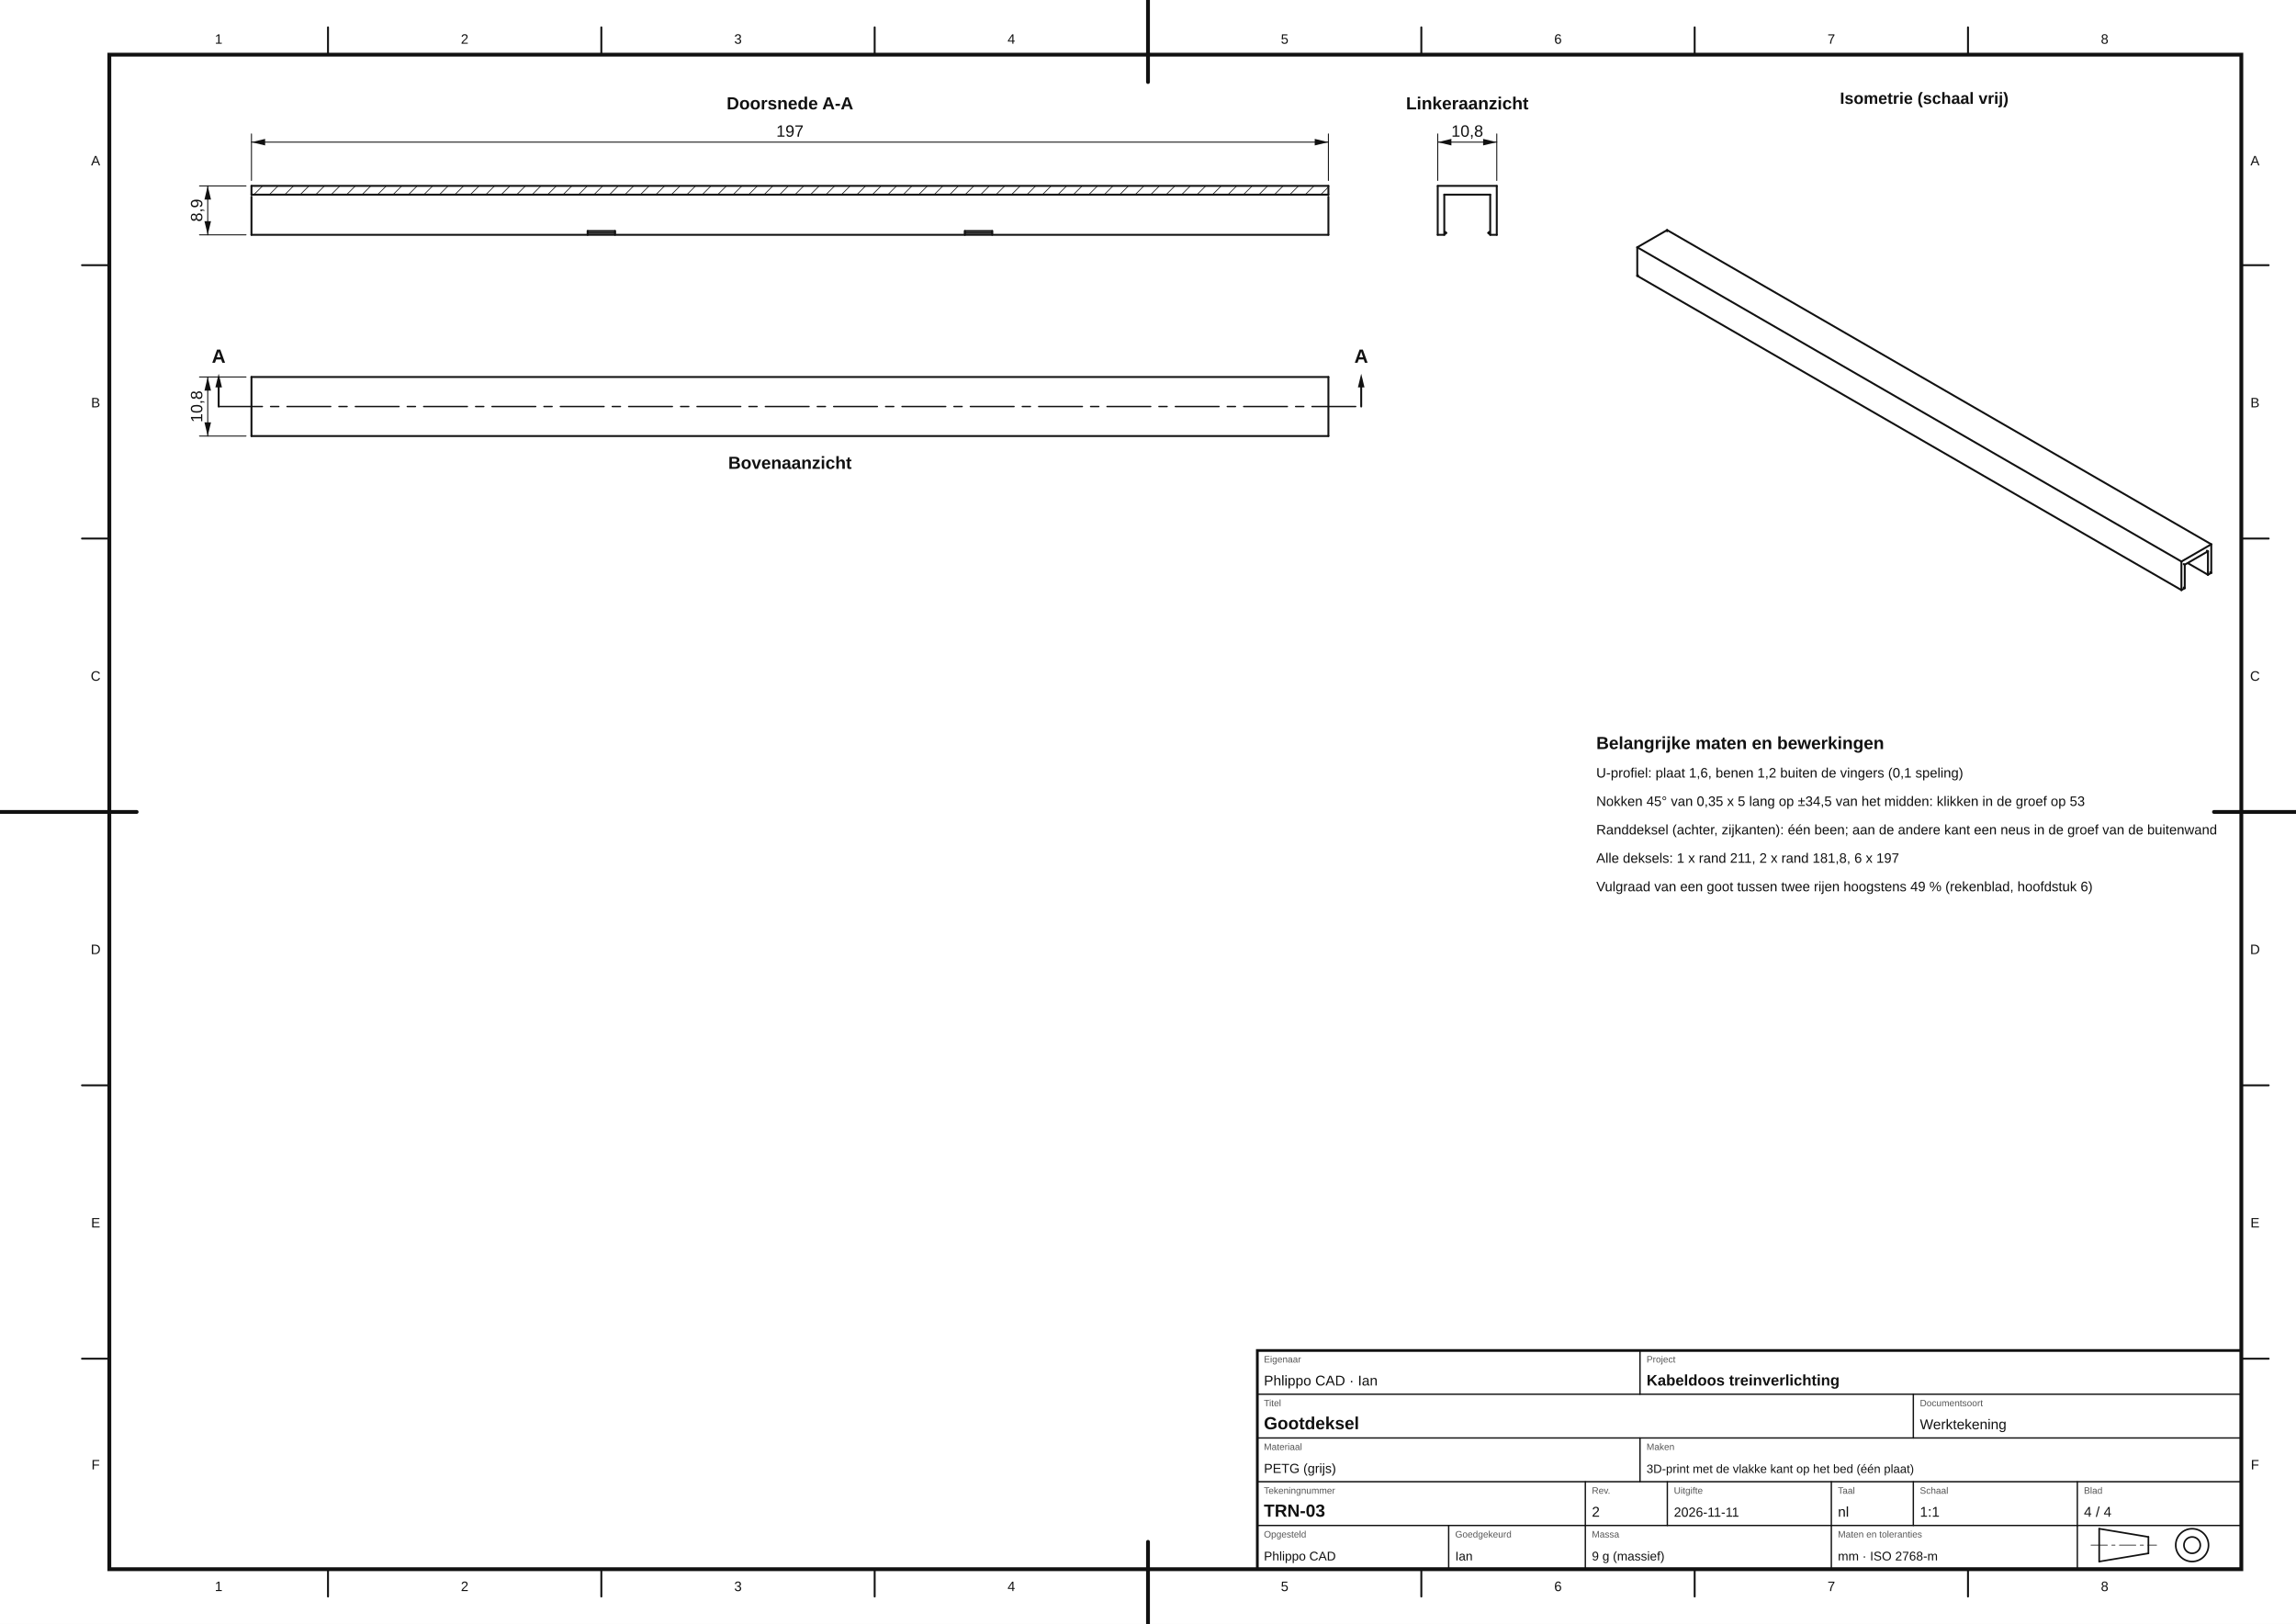
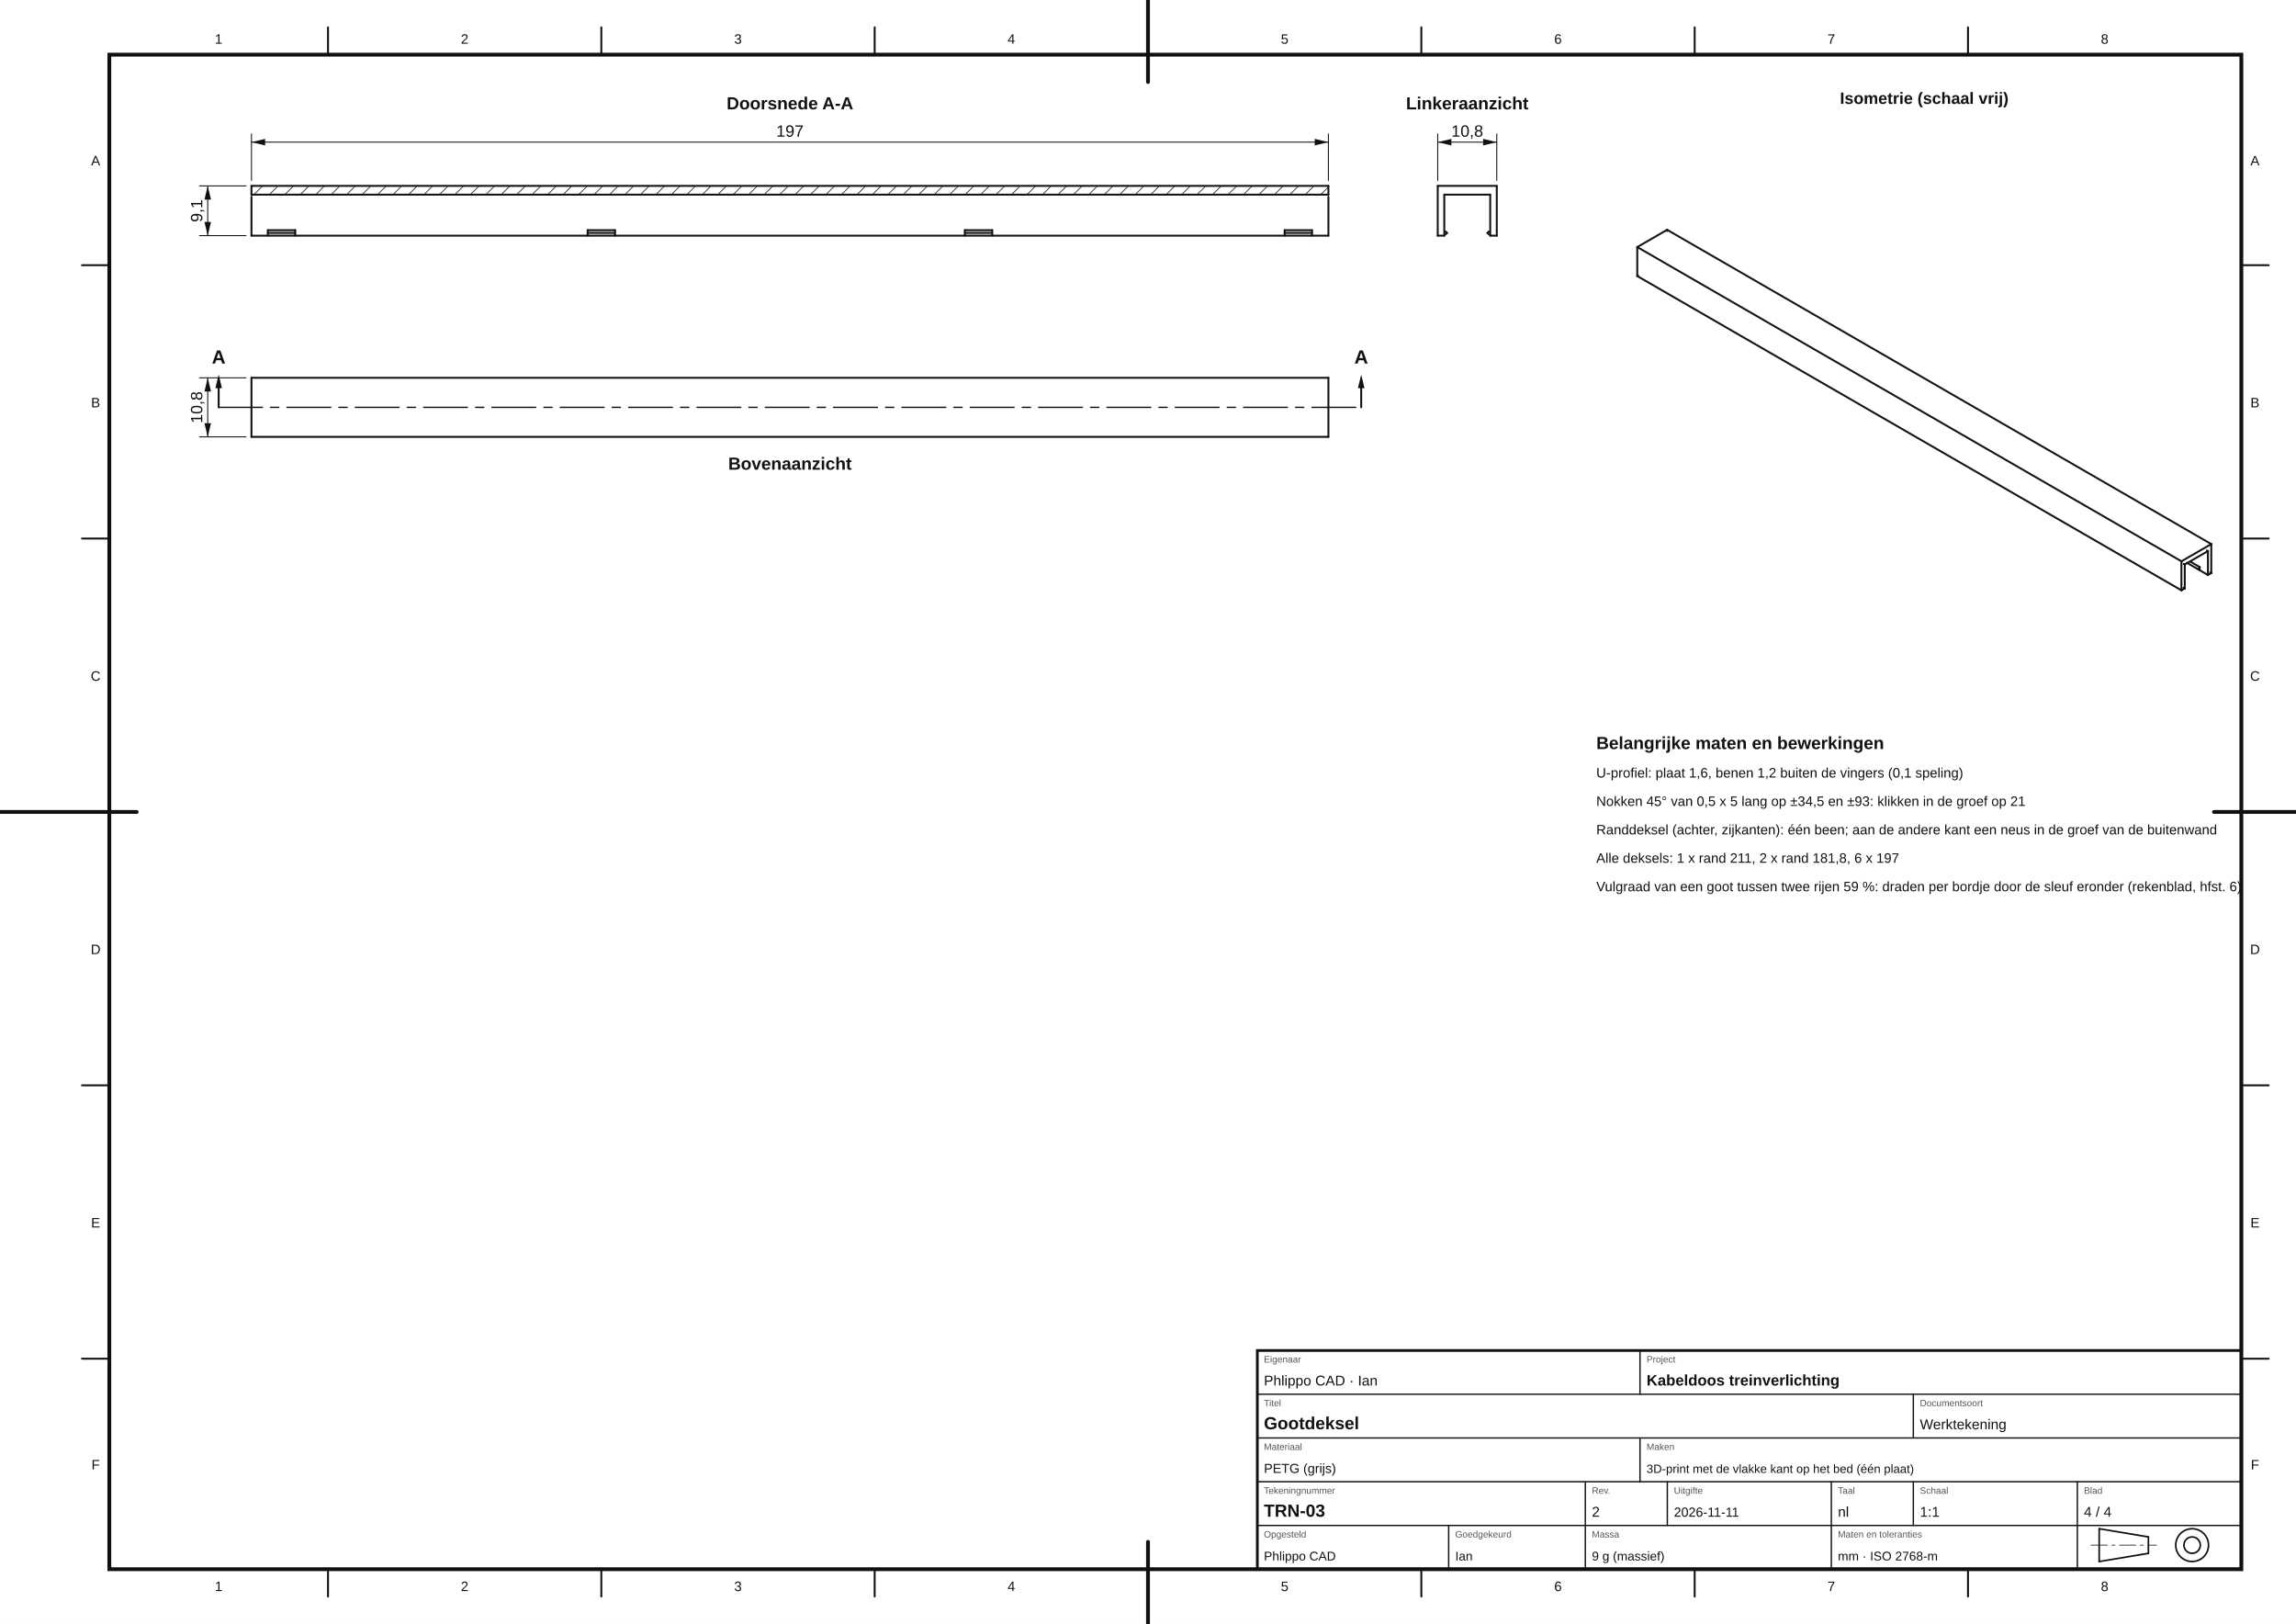
<svg xmlns="http://www.w3.org/2000/svg" width="420mm" height="297mm" viewBox="0 0 420 297">
  <rect x="0" y="0" width="420" height="297" fill="#fff" />
-   <line x1="46.00" y1="42.95" x2="46.00" y2="35.97" stroke="#111" stroke-width="0.35" stroke-linecap="round" />
-   <line x1="107.50" y1="42.95" x2="107.50" y2="42.25" stroke="#111" stroke-width="0.35" stroke-linecap="round" />
-   <line x1="176.50" y1="42.95" x2="176.50" y2="42.25" stroke="#111" stroke-width="0.35" stroke-linecap="round" />
+   <line x1="46.00" y1="43.10" x2="46.00" y2="35.98" stroke="#111" stroke-width="0.35" stroke-linecap="round" />
+   <line x1="49.00" y1="43.10" x2="49.00" y2="42.10" stroke="#111" stroke-width="0.35" stroke-linecap="round" />
+   <line x1="107.50" y1="43.10" x2="107.50" y2="42.10" stroke="#111" stroke-width="0.35" stroke-linecap="round" />
+   <line x1="235.00" y1="43.10" x2="235.00" y2="42.10" stroke="#111" stroke-width="0.35" stroke-linecap="round" />
+   <line x1="176.50" y1="43.10" x2="176.50" y2="42.10" stroke="#111" stroke-width="0.35" stroke-linecap="round" />
  <line x1="46.00" y1="35.60" x2="46.00" y2="34.00" stroke="#111" stroke-width="0.35" stroke-linecap="round" />
-   <line x1="46.00" y1="42.95" x2="243.00" y2="42.95" stroke="#111" stroke-width="0.35" stroke-linecap="round" />
+   <line x1="46.00" y1="43.10" x2="243.00" y2="43.10" stroke="#111" stroke-width="0.35" stroke-linecap="round" />
  <line x1="243.00" y1="35.60" x2="46.00" y2="35.60" stroke="#111" stroke-width="0.35" stroke-linecap="round" />
-   <line x1="243.00" y1="35.97" x2="243.00" y2="42.95" stroke="#111" stroke-width="0.35" stroke-linecap="round" />
-   <line x1="181.50" y1="42.25" x2="181.50" y2="42.95" stroke="#111" stroke-width="0.35" stroke-linecap="round" />
-   <line x1="112.50" y1="42.25" x2="112.50" y2="42.95" stroke="#111" stroke-width="0.35" stroke-linecap="round" />
-   <line x1="243.00" y1="34.00" x2="243.00" y2="35.60" stroke="#111" stroke-width="0.35" stroke-linecap="round" />
+   <line x1="54.00" y1="43.10" x2="54.00" y2="42.10" stroke="#111" stroke-width="0.35" stroke-linecap="round" />
+   <line x1="240.00" y1="43.10" x2="240.00" y2="42.10" stroke="#111" stroke-width="0.35" stroke-linecap="round" />
+   <line x1="181.50" y1="43.10" x2="181.50" y2="42.10" stroke="#111" stroke-width="0.35" stroke-linecap="round" />
+   <line x1="112.50" y1="43.10" x2="112.50" y2="42.10" stroke="#111" stroke-width="0.35" stroke-linecap="round" />
+   <line x1="240.00" y1="42.60" x2="235.00" y2="42.60" stroke="#111" stroke-width="0.35" stroke-linecap="round" />
  <line x1="181.50" y1="42.60" x2="176.50" y2="42.60" stroke="#111" stroke-width="0.35" stroke-linecap="round" />
  <line x1="112.50" y1="42.60" x2="107.50" y2="42.60" stroke="#111" stroke-width="0.35" stroke-linecap="round" />
-   <line x1="181.50" y1="42.25" x2="176.50" y2="42.25" stroke="#111" stroke-width="0.35" stroke-linecap="round" />
-   <line x1="112.50" y1="42.25" x2="107.50" y2="42.25" stroke="#111" stroke-width="0.35" stroke-linecap="round" />
+   <line x1="54.00" y1="42.60" x2="49.00" y2="42.60" stroke="#111" stroke-width="0.35" stroke-linecap="round" />
+   <line x1="240.00" y1="42.10" x2="235.00" y2="42.10" stroke="#111" stroke-width="0.35" stroke-linecap="round" />
+   <line x1="181.50" y1="42.10" x2="176.50" y2="42.10" stroke="#111" stroke-width="0.35" stroke-linecap="round" />
+   <line x1="112.50" y1="42.10" x2="107.50" y2="42.10" stroke="#111" stroke-width="0.35" stroke-linecap="round" />
+   <line x1="54.00" y1="42.10" x2="49.00" y2="42.10" stroke="#111" stroke-width="0.35" stroke-linecap="round" />
+   <line x1="243.00" y1="35.98" x2="243.00" y2="43.10" stroke="#111" stroke-width="0.35" stroke-linecap="round" />
+   <line x1="243.00" y1="34.00" x2="243.00" y2="35.60" stroke="#111" stroke-width="0.35" stroke-linecap="round" />
  <line x1="46.00" y1="34.00" x2="243.00" y2="34.00" stroke="#111" stroke-width="0.35" stroke-linecap="round" />
  <line x1="241.60" y1="35.60" x2="243.00" y2="34.20" stroke="#111" stroke-width="0.13" stroke-linecap="round" />
  <line x1="238.77" y1="35.60" x2="240.37" y2="34.00" stroke="#111" stroke-width="0.13" stroke-linecap="round" />
  <line x1="235.94" y1="35.60" x2="237.54" y2="34.00" stroke="#111" stroke-width="0.13" stroke-linecap="round" />
  <line x1="233.12" y1="35.60" x2="234.72" y2="34.00" stroke="#111" stroke-width="0.13" stroke-linecap="round" />
  <line x1="230.29" y1="35.60" x2="231.89" y2="34.00" stroke="#111" stroke-width="0.13" stroke-linecap="round" />
  <line x1="227.46" y1="35.60" x2="229.06" y2="34.00" stroke="#111" stroke-width="0.13" stroke-linecap="round" />
  <line x1="224.63" y1="35.60" x2="226.23" y2="34.00" stroke="#111" stroke-width="0.13" stroke-linecap="round" />
  <line x1="221.80" y1="35.60" x2="223.40" y2="34.00" stroke="#111" stroke-width="0.13" stroke-linecap="round" />
  <line x1="218.97" y1="35.60" x2="220.57" y2="34.00" stroke="#111" stroke-width="0.13" stroke-linecap="round" />
  <line x1="216.15" y1="35.60" x2="217.75" y2="34.00" stroke="#111" stroke-width="0.13" stroke-linecap="round" />
  <line x1="213.32" y1="35.60" x2="214.92" y2="34.00" stroke="#111" stroke-width="0.13" stroke-linecap="round" />
  <line x1="210.49" y1="35.60" x2="212.09" y2="34.00" stroke="#111" stroke-width="0.13" stroke-linecap="round" />
  <line x1="207.66" y1="35.60" x2="209.26" y2="34.00" stroke="#111" stroke-width="0.13" stroke-linecap="round" />
  <line x1="204.83" y1="35.60" x2="206.43" y2="34.00" stroke="#111" stroke-width="0.13" stroke-linecap="round" />
  <line x1="202.00" y1="35.60" x2="203.60" y2="34.00" stroke="#111" stroke-width="0.13" stroke-linecap="round" />
  <line x1="199.17" y1="35.60" x2="200.77" y2="34.00" stroke="#111" stroke-width="0.13" stroke-linecap="round" />
  <line x1="196.35" y1="35.60" x2="197.95" y2="34.00" stroke="#111" stroke-width="0.13" stroke-linecap="round" />
  <line x1="193.52" y1="35.60" x2="195.12" y2="34.00" stroke="#111" stroke-width="0.13" stroke-linecap="round" />
  <line x1="190.69" y1="35.60" x2="192.29" y2="34.00" stroke="#111" stroke-width="0.13" stroke-linecap="round" />
  <line x1="187.86" y1="35.60" x2="189.46" y2="34.00" stroke="#111" stroke-width="0.13" stroke-linecap="round" />
  <line x1="185.03" y1="35.60" x2="186.63" y2="34.00" stroke="#111" stroke-width="0.13" stroke-linecap="round" />
  <line x1="182.20" y1="35.60" x2="183.80" y2="34.00" stroke="#111" stroke-width="0.13" stroke-linecap="round" />
  <line x1="179.38" y1="35.60" x2="180.98" y2="34.00" stroke="#111" stroke-width="0.13" stroke-linecap="round" />
  <line x1="176.55" y1="35.60" x2="178.15" y2="34.00" stroke="#111" stroke-width="0.13" stroke-linecap="round" />
  <line x1="173.72" y1="35.60" x2="175.32" y2="34.00" stroke="#111" stroke-width="0.13" stroke-linecap="round" />
  <line x1="170.89" y1="35.60" x2="172.49" y2="34.00" stroke="#111" stroke-width="0.13" stroke-linecap="round" />
  <line x1="168.06" y1="35.60" x2="169.66" y2="34.00" stroke="#111" stroke-width="0.13" stroke-linecap="round" />
  <line x1="165.23" y1="35.60" x2="166.83" y2="34.00" stroke="#111" stroke-width="0.13" stroke-linecap="round" />
  <line x1="162.41" y1="35.60" x2="164.01" y2="34.00" stroke="#111" stroke-width="0.13" stroke-linecap="round" />
  <line x1="159.58" y1="35.60" x2="161.18" y2="34.00" stroke="#111" stroke-width="0.13" stroke-linecap="round" />
  <line x1="156.75" y1="35.60" x2="158.35" y2="34.00" stroke="#111" stroke-width="0.13" stroke-linecap="round" />
  <line x1="153.92" y1="35.60" x2="155.52" y2="34.00" stroke="#111" stroke-width="0.13" stroke-linecap="round" />
  <line x1="151.09" y1="35.60" x2="152.69" y2="34.00" stroke="#111" stroke-width="0.13" stroke-linecap="round" />
  <line x1="148.26" y1="35.60" x2="149.86" y2="34.00" stroke="#111" stroke-width="0.13" stroke-linecap="round" />
  <line x1="145.43" y1="35.60" x2="147.03" y2="34.00" stroke="#111" stroke-width="0.13" stroke-linecap="round" />
  <line x1="142.61" y1="35.60" x2="144.21" y2="34.00" stroke="#111" stroke-width="0.13" stroke-linecap="round" />
  <line x1="139.78" y1="35.60" x2="141.38" y2="34.00" stroke="#111" stroke-width="0.13" stroke-linecap="round" />
  <line x1="136.95" y1="35.60" x2="138.55" y2="34.00" stroke="#111" stroke-width="0.13" stroke-linecap="round" />
  <line x1="134.12" y1="35.60" x2="135.72" y2="34.00" stroke="#111" stroke-width="0.13" stroke-linecap="round" />
  <line x1="131.29" y1="35.60" x2="132.89" y2="34.00" stroke="#111" stroke-width="0.13" stroke-linecap="round" />
  <line x1="128.46" y1="35.60" x2="130.06" y2="34.00" stroke="#111" stroke-width="0.13" stroke-linecap="round" />
  <line x1="125.64" y1="35.60" x2="127.24" y2="34.00" stroke="#111" stroke-width="0.13" stroke-linecap="round" />
  <line x1="122.81" y1="35.60" x2="124.41" y2="34.00" stroke="#111" stroke-width="0.13" stroke-linecap="round" />
  <line x1="119.98" y1="35.60" x2="121.58" y2="34.00" stroke="#111" stroke-width="0.13" stroke-linecap="round" />
  <line x1="117.15" y1="35.60" x2="118.75" y2="34.00" stroke="#111" stroke-width="0.13" stroke-linecap="round" />
  <line x1="114.32" y1="35.60" x2="115.92" y2="34.00" stroke="#111" stroke-width="0.13" stroke-linecap="round" />
  <line x1="111.49" y1="35.60" x2="113.09" y2="34.00" stroke="#111" stroke-width="0.13" stroke-linecap="round" />
  <line x1="108.66" y1="35.60" x2="110.26" y2="34.00" stroke="#111" stroke-width="0.13" stroke-linecap="round" />
  <line x1="105.84" y1="35.60" x2="107.44" y2="34.00" stroke="#111" stroke-width="0.13" stroke-linecap="round" />
  <line x1="103.01" y1="35.60" x2="104.61" y2="34.00" stroke="#111" stroke-width="0.13" stroke-linecap="round" />
  <line x1="100.18" y1="35.60" x2="101.78" y2="34.00" stroke="#111" stroke-width="0.13" stroke-linecap="round" />
  <line x1="97.35" y1="35.60" x2="98.95" y2="34.00" stroke="#111" stroke-width="0.13" stroke-linecap="round" />
  <line x1="94.52" y1="35.60" x2="96.12" y2="34.00" stroke="#111" stroke-width="0.13" stroke-linecap="round" />
  <line x1="91.69" y1="35.60" x2="93.29" y2="34.00" stroke="#111" stroke-width="0.13" stroke-linecap="round" />
  <line x1="88.87" y1="35.60" x2="90.47" y2="34.00" stroke="#111" stroke-width="0.13" stroke-linecap="round" />
  <line x1="86.04" y1="35.60" x2="87.64" y2="34.00" stroke="#111" stroke-width="0.13" stroke-linecap="round" />
  <line x1="83.21" y1="35.60" x2="84.81" y2="34.00" stroke="#111" stroke-width="0.13" stroke-linecap="round" />
  <line x1="80.38" y1="35.60" x2="81.98" y2="34.00" stroke="#111" stroke-width="0.13" stroke-linecap="round" />
  <line x1="77.55" y1="35.60" x2="79.15" y2="34.00" stroke="#111" stroke-width="0.13" stroke-linecap="round" />
  <line x1="74.72" y1="35.60" x2="76.32" y2="34.00" stroke="#111" stroke-width="0.13" stroke-linecap="round" />
  <line x1="71.90" y1="35.60" x2="73.50" y2="34.00" stroke="#111" stroke-width="0.13" stroke-linecap="round" />
  <line x1="69.07" y1="35.60" x2="70.67" y2="34.00" stroke="#111" stroke-width="0.13" stroke-linecap="round" />
  <line x1="66.24" y1="35.60" x2="67.84" y2="34.00" stroke="#111" stroke-width="0.13" stroke-linecap="round" />
  <line x1="63.41" y1="35.60" x2="65.01" y2="34.00" stroke="#111" stroke-width="0.13" stroke-linecap="round" />
  <line x1="60.58" y1="35.60" x2="62.18" y2="34.00" stroke="#111" stroke-width="0.13" stroke-linecap="round" />
  <line x1="57.75" y1="35.60" x2="59.35" y2="34.00" stroke="#111" stroke-width="0.13" stroke-linecap="round" />
  <line x1="54.92" y1="35.60" x2="56.52" y2="34.00" stroke="#111" stroke-width="0.13" stroke-linecap="round" />
  <line x1="52.10" y1="35.60" x2="53.70" y2="34.00" stroke="#111" stroke-width="0.13" stroke-linecap="round" />
  <line x1="49.27" y1="35.60" x2="50.87" y2="34.00" stroke="#111" stroke-width="0.13" stroke-linecap="round" />
  <line x1="46.44" y1="35.60" x2="48.04" y2="34.00" stroke="#111" stroke-width="0.13" stroke-linecap="round" />
-   <line x1="46.00" y1="79.75" x2="46.00" y2="68.95" stroke="#111" stroke-width="0.35" stroke-linecap="round" />
-   <line x1="243.00" y1="68.95" x2="243.00" y2="79.75" stroke="#111" stroke-width="0.35" stroke-linecap="round" />
-   <line x1="46.00" y1="68.95" x2="243.00" y2="68.95" stroke="#111" stroke-width="0.35" stroke-linecap="round" />
-   <line x1="46.00" y1="79.75" x2="243.00" y2="79.75" stroke="#111" stroke-width="0.35" stroke-linecap="round" />
-   <line x1="263.00" y1="42.95" x2="264.20" y2="42.95" stroke="#111" stroke-width="0.35" stroke-linecap="round" />
-   <line x1="272.60" y1="42.95" x2="273.80" y2="42.95" stroke="#111" stroke-width="0.35" stroke-linecap="round" />
+   <line x1="46.00" y1="79.90" x2="46.00" y2="69.10" stroke="#111" stroke-width="0.35" stroke-linecap="round" />
+   <line x1="243.00" y1="69.10" x2="243.00" y2="79.90" stroke="#111" stroke-width="0.35" stroke-linecap="round" />
+   <line x1="46.00" y1="79.90" x2="243.00" y2="79.90" stroke="#111" stroke-width="0.35" stroke-linecap="round" />
+   <line x1="46.00" y1="69.10" x2="243.00" y2="69.10" stroke="#111" stroke-width="0.35" stroke-linecap="round" />
+   <line x1="263.00" y1="43.10" x2="264.20" y2="43.10" stroke="#111" stroke-width="0.35" stroke-linecap="round" />
+   <line x1="272.60" y1="43.10" x2="273.80" y2="43.10" stroke="#111" stroke-width="0.35" stroke-linecap="round" />
  <line x1="264.20" y1="35.60" x2="272.60" y2="35.60" stroke="#111" stroke-width="0.35" stroke-linecap="round" />
-   <line x1="273.80" y1="42.95" x2="273.80" y2="34.00" stroke="#111" stroke-width="0.35" stroke-linecap="round" />
-   <line x1="264.20" y1="35.60" x2="264.20" y2="42.95" stroke="#111" stroke-width="0.35" stroke-linecap="round" />
-   <line x1="272.60" y1="35.60" x2="272.60" y2="42.95" stroke="#111" stroke-width="0.35" stroke-linecap="round" />
-   <line x1="263.00" y1="42.95" x2="263.00" y2="34.00" stroke="#111" stroke-width="0.35" stroke-linecap="round" />
+   <line x1="273.80" y1="43.10" x2="273.80" y2="34.00" stroke="#111" stroke-width="0.35" stroke-linecap="round" />
+   <line x1="264.20" y1="43.10" x2="264.20" y2="35.60" stroke="#111" stroke-width="0.35" stroke-linecap="round" />
+   <line x1="272.60" y1="35.60" x2="272.60" y2="43.10" stroke="#111" stroke-width="0.35" stroke-linecap="round" />
+   <line x1="263.00" y1="43.10" x2="263.00" y2="34.00" stroke="#111" stroke-width="0.35" stroke-linecap="round" />
  <line x1="273.80" y1="34.00" x2="263.00" y2="34.00" stroke="#111" stroke-width="0.35" stroke-linecap="round" />
-   <line x1="264.55" y1="42.60" x2="264.38" y2="42.77" stroke="#111" stroke-width="0.35" stroke-linecap="round" />
-   <line x1="264.38" y1="42.42" x2="264.55" y2="42.60" stroke="#111" stroke-width="0.35" stroke-linecap="round" />
-   <line x1="272.42" y1="42.77" x2="272.25" y2="42.60" stroke="#111" stroke-width="0.35" stroke-linecap="round" />
-   <line x1="272.25" y1="42.60" x2="272.42" y2="42.42" stroke="#111" stroke-width="0.35" stroke-linecap="round" />
+   <line x1="264.70" y1="42.60" x2="264.45" y2="42.85" stroke="#111" stroke-width="0.35" stroke-linecap="round" />
+   <line x1="264.45" y1="42.35" x2="264.70" y2="42.60" stroke="#111" stroke-width="0.35" stroke-linecap="round" />
+   <line x1="272.10" y1="42.60" x2="272.35" y2="42.85" stroke="#111" stroke-width="0.35" stroke-linecap="round" />
+   <line x1="272.10" y1="42.60" x2="272.35" y2="42.35" stroke="#111" stroke-width="0.35" stroke-linecap="round" />
  <line x1="46.00" y1="33.00" x2="46.00" y2="24.50" stroke="#111" stroke-width="0.18" stroke-linecap="round" />
  <line x1="243.00" y1="33.00" x2="243.00" y2="24.50" stroke="#111" stroke-width="0.18" stroke-linecap="round" />
  <line x1="46.00" y1="26.00" x2="243.00" y2="26.00" stroke="#111" stroke-width="0.18" stroke-linecap="round" />
  <polygon points="46.00,26.00 48.50,26.60 48.50,25.40" fill="#111" />
  <polygon points="243.00,26.00 240.50,25.40 240.50,26.60" fill="#111" />
  <text x="144.50" y="25.00" font-size="3" text-anchor="middle" font-family="Arial, Helvetica, sans-serif" fill="#111">197</text>
-   <line x1="45.00" y1="42.95" x2="36.50" y2="42.95" stroke="#111" stroke-width="0.18" stroke-linecap="round" />
+   <line x1="45.00" y1="43.10" x2="36.50" y2="43.10" stroke="#111" stroke-width="0.18" stroke-linecap="round" />
  <line x1="45.00" y1="34.00" x2="36.50" y2="34.00" stroke="#111" stroke-width="0.18" stroke-linecap="round" />
-   <line x1="38.00" y1="42.95" x2="38.00" y2="34.00" stroke="#111" stroke-width="0.18" stroke-linecap="round" />
-   <polygon points="38.00,42.95 38.60,40.45 37.40,40.45" fill="#111" />
+   <line x1="38.00" y1="43.10" x2="38.00" y2="34.00" stroke="#111" stroke-width="0.18" stroke-linecap="round" />
+   <polygon points="38.00,43.10 38.60,40.60 37.40,40.60" fill="#111" />
  <polygon points="38.00,34.00 37.40,36.50 38.60,36.50" fill="#111" />
-   <text x="37.00" y="38.47" font-size="3" text-anchor="middle" font-family="Arial, Helvetica, sans-serif" fill="#111" transform="rotate(-90 37.00 38.47)">8,9</text>
-   <line x1="45.00" y1="79.75" x2="36.50" y2="79.75" stroke="#111" stroke-width="0.18" stroke-linecap="round" />
-   <line x1="45.00" y1="68.95" x2="36.50" y2="68.95" stroke="#111" stroke-width="0.18" stroke-linecap="round" />
-   <line x1="38.00" y1="79.75" x2="38.00" y2="68.95" stroke="#111" stroke-width="0.18" stroke-linecap="round" />
-   <polygon points="38.00,79.75 38.60,77.25 37.40,77.25" fill="#111" />
-   <polygon points="38.00,68.95 37.40,71.45 38.60,71.45" fill="#111" />
-   <text x="37.00" y="74.35" font-size="3" text-anchor="middle" font-family="Arial, Helvetica, sans-serif" fill="#111" transform="rotate(-90 37.00 74.35)">10,8</text>
+   <text x="37.00" y="38.55" font-size="3" text-anchor="middle" font-family="Arial, Helvetica, sans-serif" fill="#111" transform="rotate(-90 37.00 38.55)">9,1</text>
+   <line x1="45.00" y1="79.90" x2="36.50" y2="79.90" stroke="#111" stroke-width="0.18" stroke-linecap="round" />
+   <line x1="45.00" y1="69.10" x2="36.50" y2="69.10" stroke="#111" stroke-width="0.18" stroke-linecap="round" />
+   <line x1="38.00" y1="79.90" x2="38.00" y2="69.10" stroke="#111" stroke-width="0.18" stroke-linecap="round" />
+   <polygon points="38.00,79.90 38.60,77.40 37.40,77.40" fill="#111" />
+   <polygon points="38.00,69.10 37.40,71.60 38.60,71.60" fill="#111" />
+   <text x="37.00" y="74.50" font-size="3" text-anchor="middle" font-family="Arial, Helvetica, sans-serif" fill="#111" transform="rotate(-90 37.00 74.50)">10,8</text>
  <line x1="263.00" y1="33.00" x2="263.00" y2="24.50" stroke="#111" stroke-width="0.18" stroke-linecap="round" />
  <line x1="273.80" y1="33.00" x2="273.80" y2="24.50" stroke="#111" stroke-width="0.18" stroke-linecap="round" />
  <line x1="263.00" y1="26.00" x2="273.80" y2="26.00" stroke="#111" stroke-width="0.18" stroke-linecap="round" />
  <polygon points="263.00,26.00 265.50,26.60 265.50,25.40" fill="#111" />
  <polygon points="273.80,26.00 271.30,25.40 271.30,26.60" fill="#111" />
  <text x="268.40" y="25.00" font-size="3" text-anchor="middle" font-family="Arial, Helvetica, sans-serif" fill="#111">10,8</text>
  <text x="144.50" y="20.00" font-size="3.2" text-anchor="middle" font-family="Arial, Helvetica, sans-serif" font-weight="bold" fill="#111">Doorsnede A-A</text>
-   <text x="144.50" y="85.75" font-size="3.2" text-anchor="middle" font-family="Arial, Helvetica, sans-serif" font-weight="bold" fill="#111">Bovenaanzicht</text>
+   <text x="144.50" y="85.90" font-size="3.2" text-anchor="middle" font-family="Arial, Helvetica, sans-serif" font-weight="bold" fill="#111">Bovenaanzicht</text>
  <text x="268.40" y="20.00" font-size="3.2" text-anchor="middle" font-family="Arial, Helvetica, sans-serif" font-weight="bold" fill="#111">Linkeraanzicht</text>
-   <line x1="40.00" y1="74.35" x2="249.00" y2="74.35" stroke="#111" stroke-width="0.25" stroke-linecap="round" stroke-dasharray="8 1.5 1.5 1.5" />
-   <line x1="40.00" y1="74.35" x2="40.00" y2="69.35" stroke="#111" stroke-width="0.35" stroke-linecap="round" />
-   <polygon points="40.00,68.35 39.40,70.85 40.60,70.85" fill="#111" />
-   <text x="40.00" y="66.35" font-size="3.5" text-anchor="middle" font-family="Arial, Helvetica, sans-serif" font-weight="bold" fill="#111">A</text>
-   <line x1="249.00" y1="74.35" x2="249.00" y2="69.35" stroke="#111" stroke-width="0.35" stroke-linecap="round" />
-   <polygon points="249.00,68.35 248.40,70.85 249.60,70.85" fill="#111" />
-   <text x="249.00" y="66.35" font-size="3.5" text-anchor="middle" font-family="Arial, Helvetica, sans-serif" font-weight="bold" fill="#111">A</text>
-   <line x1="299.65" y1="50.36" x2="299.50" y2="50.45" stroke="#111" stroke-width="0.35" stroke-linecap="round" />
-   <line x1="299.50" y1="50.45" x2="299.50" y2="45.23" stroke="#111" stroke-width="0.35" stroke-linecap="round" />
-   <line x1="304.96" y1="42.30" x2="304.96" y2="42.08" stroke="#111" stroke-width="0.35" stroke-linecap="round" />
-   <line x1="299.50" y1="45.23" x2="304.96" y2="42.08" stroke="#111" stroke-width="0.35" stroke-linecap="round" />
-   <line x1="399.65" y1="103.28" x2="399.46" y2="103.17" stroke="#111" stroke-width="0.35" stroke-linecap="round" />
-   <line x1="404.50" y1="104.77" x2="404.31" y2="104.66" stroke="#111" stroke-width="0.35" stroke-linecap="round" />
-   <line x1="399.65" y1="107.57" x2="399.46" y2="107.46" stroke="#111" stroke-width="0.35" stroke-linecap="round" />
-   <line x1="399.65" y1="103.28" x2="399.65" y2="107.57" stroke="#111" stroke-width="0.35" stroke-linecap="round" />
-   <line x1="404.50" y1="104.77" x2="404.50" y2="99.55" stroke="#111" stroke-width="0.35" stroke-linecap="round" />
-   <line x1="404.50" y1="99.55" x2="399.04" y2="102.70" stroke="#111" stroke-width="0.35" stroke-linecap="round" />
-   <line x1="399.65" y1="103.28" x2="403.89" y2="100.83" stroke="#111" stroke-width="0.35" stroke-linecap="round" />
-   <line x1="404.50" y1="104.77" x2="403.89" y2="105.12" stroke="#111" stroke-width="0.35" stroke-linecap="round" />
-   <line x1="399.65" y1="107.57" x2="399.04" y2="107.92" stroke="#111" stroke-width="0.35" stroke-linecap="round" />
-   <line x1="304.96" y1="42.08" x2="404.50" y2="99.55" stroke="#111" stroke-width="0.35" stroke-linecap="round" />
-   <line x1="403.89" y1="100.83" x2="403.89" y2="105.12" stroke="#111" stroke-width="0.35" stroke-linecap="round" />
-   <line x1="399.04" y1="102.70" x2="399.04" y2="107.92" stroke="#111" stroke-width="0.35" stroke-linecap="round" />
-   <line x1="299.50" y1="45.23" x2="399.04" y2="102.70" stroke="#111" stroke-width="0.35" stroke-linecap="round" />
-   <line x1="299.50" y1="50.45" x2="399.04" y2="107.92" stroke="#111" stroke-width="0.35" stroke-linecap="round" />
-   <line x1="403.70" y1="100.72" x2="403.89" y2="100.83" stroke="#111" stroke-width="0.35" stroke-linecap="round" />
-   <line x1="400.29" y1="103.04" x2="403.89" y2="105.12" stroke="#111" stroke-width="0.35" stroke-linecap="round" />
+   <line x1="40.00" y1="74.50" x2="249.00" y2="74.50" stroke="#111" stroke-width="0.25" stroke-linecap="round" stroke-dasharray="8 1.5 1.5 1.5" />
+   <line x1="40.00" y1="74.50" x2="40.00" y2="69.50" stroke="#111" stroke-width="0.35" stroke-linecap="round" />
+   <polygon points="40.00,68.50 39.40,71.00 40.60,71.00" fill="#111" />
+   <text x="40.00" y="66.50" font-size="3.5" text-anchor="middle" font-family="Arial, Helvetica, sans-serif" font-weight="bold" fill="#111">A</text>
+   <line x1="249.00" y1="74.50" x2="249.00" y2="69.50" stroke="#111" stroke-width="0.35" stroke-linecap="round" />
+   <polygon points="249.00,68.50 248.40,71.00 249.60,71.00" fill="#111" />
+   <text x="249.00" y="66.50" font-size="3.5" text-anchor="middle" font-family="Arial, Helvetica, sans-serif" font-weight="bold" fill="#111">A</text>
+   <line x1="299.65" y1="50.41" x2="299.50" y2="50.49" stroke="#111" stroke-width="0.35" stroke-linecap="round" />
+   <line x1="299.50" y1="50.49" x2="299.50" y2="45.19" stroke="#111" stroke-width="0.35" stroke-linecap="round" />
+   <line x1="304.96" y1="42.24" x2="304.96" y2="42.03" stroke="#111" stroke-width="0.35" stroke-linecap="round" />
+   <line x1="299.50" y1="45.19" x2="304.96" y2="42.03" stroke="#111" stroke-width="0.35" stroke-linecap="round" />
+   <line x1="399.65" y1="103.24" x2="399.46" y2="103.13" stroke="#111" stroke-width="0.35" stroke-linecap="round" />
+   <line x1="404.50" y1="104.81" x2="404.31" y2="104.71" stroke="#111" stroke-width="0.35" stroke-linecap="round" />
+   <line x1="399.44" y1="107.52" x2="399.63" y2="107.63" stroke="#111" stroke-width="0.35" stroke-linecap="round" />
+   <line x1="399.46" y1="107.51" x2="399.65" y2="107.62" stroke="#111" stroke-width="0.35" stroke-linecap="round" />
+   <line x1="403.70" y1="100.68" x2="403.89" y2="100.79" stroke="#111" stroke-width="0.35" stroke-linecap="round" />
+   <line x1="299.50" y1="50.49" x2="399.04" y2="107.97" stroke="#111" stroke-width="0.35" stroke-linecap="round" />
+   <line x1="400.03" y1="102.93" x2="402.39" y2="104.28" stroke="#111" stroke-width="0.35" stroke-linecap="round" />
+   <line x1="402.38" y1="104.28" x2="403.89" y2="105.17" stroke="#111" stroke-width="0.35" stroke-linecap="round" />
+   <line x1="403.89" y1="100.79" x2="399.65" y2="103.24" stroke="#111" stroke-width="0.35" stroke-linecap="round" />
+   <line x1="399.04" y1="107.97" x2="399.65" y2="107.62" stroke="#111" stroke-width="0.35" stroke-linecap="round" />
+   <line x1="403.89" y1="105.17" x2="404.50" y2="104.81" stroke="#111" stroke-width="0.35" stroke-linecap="round" />
+   <line x1="404.50" y1="99.51" x2="399.04" y2="102.66" stroke="#111" stroke-width="0.35" stroke-linecap="round" />
+   <line x1="399.65" y1="107.62" x2="399.65" y2="103.24" stroke="#111" stroke-width="0.35" stroke-linecap="round" />
+   <line x1="404.50" y1="104.81" x2="404.50" y2="99.51" stroke="#111" stroke-width="0.35" stroke-linecap="round" />
+   <line x1="399.04" y1="102.66" x2="399.04" y2="107.97" stroke="#111" stroke-width="0.35" stroke-linecap="round" />
+   <line x1="403.89" y1="100.79" x2="403.89" y2="105.17" stroke="#111" stroke-width="0.35" stroke-linecap="round" />
+   <line x1="402.38" y1="103.71" x2="402.38" y2="104.29" stroke="#111" stroke-width="0.35" stroke-linecap="round" />
+   <line x1="299.50" y1="45.19" x2="399.04" y2="102.66" stroke="#111" stroke-width="0.35" stroke-linecap="round" />
+   <line x1="304.96" y1="42.03" x2="404.50" y2="99.51" stroke="#111" stroke-width="0.35" stroke-linecap="round" />
+   <line x1="402.38" y1="103.71" x2="402.13" y2="104.14" stroke="#111" stroke-width="0.35" stroke-linecap="round" />
+   <line x1="402.38" y1="103.71" x2="400.75" y2="102.77" stroke="#111" stroke-width="0.35" stroke-linecap="round" />
  <text x="352.00" y="19.00" font-size="3" text-anchor="middle" font-family="Arial, Helvetica, sans-serif" font-weight="bold" fill="#111">Isometrie (schaal vrij)</text>
  <text x="292.00" y="137.00" font-size="3.2" text-anchor="start" font-family="Arial, Helvetica, sans-serif" font-weight="bold" fill="#111">Belangrijke maten en bewerkingen</text>
  <text x="292.00" y="142.20" font-size="2.5" text-anchor="start" font-family="Arial, Helvetica, sans-serif" fill="#111">U-profiel: plaat 1,6, benen 1,2 buiten de vingers (0,1 speling)</text>
-   <text x="292.00" y="147.40" font-size="2.5" text-anchor="start" font-family="Arial, Helvetica, sans-serif" fill="#111">Nokken 45° van 0,35 x 5 lang op ±34,5 van het midden: klikken in de groef op 53</text>
+   <text x="292.00" y="147.40" font-size="2.5" text-anchor="start" font-family="Arial, Helvetica, sans-serif" fill="#111">Nokken 45° van 0,5 x 5 lang op ±34,5 en ±93: klikken in de groef op 21</text>
  <text x="292.00" y="152.60" font-size="2.5" text-anchor="start" font-family="Arial, Helvetica, sans-serif" fill="#111">Randdeksel (achter, zijkanten): één been; aan de andere kant een neus in de groef van de buitenwand</text>
  <text x="292.00" y="157.80" font-size="2.5" text-anchor="start" font-family="Arial, Helvetica, sans-serif" fill="#111">Alle deksels: 1 x rand 211, 2 x rand 181,8, 6 x 197</text>
-   <text x="292.00" y="163.00" font-size="2.5" text-anchor="start" font-family="Arial, Helvetica, sans-serif" fill="#111">Vulgraad van een goot tussen twee rijen hoogstens 49 % (rekenblad, hoofdstuk 6)</text>
+   <text x="292.00" y="163.00" font-size="2.5" text-anchor="start" font-family="Arial, Helvetica, sans-serif" fill="#111">Vulgraad van een goot tussen twee rijen 59 %: draden per bordje door de sleuf eronder (rekenblad, hfst. 6)</text>
  <rect x="20" y="10" width="390" height="277" fill="none" stroke="#111" stroke-width="0.7" />
  <line x1="210.00" y1="297.00" x2="210.00" y2="282.00" stroke="#111" stroke-width="0.7" stroke-linecap="round" />
  <line x1="210.00" y1="0.00" x2="210.00" y2="15.00" stroke="#111" stroke-width="0.7" stroke-linecap="round" />
  <line x1="0.00" y1="148.50" x2="25.00" y2="148.50" stroke="#111" stroke-width="0.7" stroke-linecap="round" />
  <line x1="420.00" y1="148.50" x2="405.00" y2="148.50" stroke="#111" stroke-width="0.7" stroke-linecap="round" />
  <line x1="60.00" y1="292.00" x2="60.00" y2="287.00" stroke="#111" stroke-width="0.35" stroke-linecap="round" />
  <line x1="60.00" y1="10.00" x2="60.00" y2="5.00" stroke="#111" stroke-width="0.35" stroke-linecap="round" />
  <line x1="110.00" y1="292.00" x2="110.00" y2="287.00" stroke="#111" stroke-width="0.35" stroke-linecap="round" />
  <line x1="110.00" y1="10.00" x2="110.00" y2="5.00" stroke="#111" stroke-width="0.35" stroke-linecap="round" />
  <line x1="160.00" y1="292.00" x2="160.00" y2="287.00" stroke="#111" stroke-width="0.35" stroke-linecap="round" />
  <line x1="160.00" y1="10.00" x2="160.00" y2="5.00" stroke="#111" stroke-width="0.35" stroke-linecap="round" />
  <line x1="210.00" y1="292.00" x2="210.00" y2="287.00" stroke="#111" stroke-width="0.35" stroke-linecap="round" />
  <line x1="210.00" y1="10.00" x2="210.00" y2="5.00" stroke="#111" stroke-width="0.35" stroke-linecap="round" />
  <line x1="260.00" y1="292.00" x2="260.00" y2="287.00" stroke="#111" stroke-width="0.35" stroke-linecap="round" />
  <line x1="260.00" y1="10.00" x2="260.00" y2="5.00" stroke="#111" stroke-width="0.35" stroke-linecap="round" />
  <line x1="310.00" y1="292.00" x2="310.00" y2="287.00" stroke="#111" stroke-width="0.35" stroke-linecap="round" />
  <line x1="310.00" y1="10.00" x2="310.00" y2="5.00" stroke="#111" stroke-width="0.35" stroke-linecap="round" />
  <line x1="360.00" y1="292.00" x2="360.00" y2="287.00" stroke="#111" stroke-width="0.35" stroke-linecap="round" />
  <line x1="360.00" y1="10.00" x2="360.00" y2="5.00" stroke="#111" stroke-width="0.35" stroke-linecap="round" />
  <line x1="15.00" y1="248.50" x2="20.00" y2="248.50" stroke="#111" stroke-width="0.35" stroke-linecap="round" />
  <line x1="410.00" y1="248.50" x2="415.00" y2="248.50" stroke="#111" stroke-width="0.35" stroke-linecap="round" />
  <line x1="15.00" y1="198.50" x2="20.00" y2="198.50" stroke="#111" stroke-width="0.35" stroke-linecap="round" />
  <line x1="410.00" y1="198.50" x2="415.00" y2="198.50" stroke="#111" stroke-width="0.35" stroke-linecap="round" />
  <line x1="15.00" y1="148.50" x2="20.00" y2="148.50" stroke="#111" stroke-width="0.35" stroke-linecap="round" />
  <line x1="410.00" y1="148.50" x2="415.00" y2="148.50" stroke="#111" stroke-width="0.35" stroke-linecap="round" />
  <line x1="15.00" y1="98.50" x2="20.00" y2="98.50" stroke="#111" stroke-width="0.35" stroke-linecap="round" />
  <line x1="410.00" y1="98.50" x2="415.00" y2="98.50" stroke="#111" stroke-width="0.35" stroke-linecap="round" />
  <line x1="15.00" y1="48.50" x2="20.00" y2="48.50" stroke="#111" stroke-width="0.35" stroke-linecap="round" />
  <line x1="410.00" y1="48.50" x2="415.00" y2="48.50" stroke="#111" stroke-width="0.35" stroke-linecap="round" />
  <text x="40.00" y="291.00" font-size="2.5" text-anchor="middle" font-family="Arial, Helvetica, sans-serif" fill="#111">1</text>
  <text x="40.00" y="8.00" font-size="2.5" text-anchor="middle" font-family="Arial, Helvetica, sans-serif" fill="#111">1</text>
  <text x="85.00" y="291.00" font-size="2.5" text-anchor="middle" font-family="Arial, Helvetica, sans-serif" fill="#111">2</text>
  <text x="85.00" y="8.00" font-size="2.5" text-anchor="middle" font-family="Arial, Helvetica, sans-serif" fill="#111">2</text>
  <text x="135.00" y="291.00" font-size="2.5" text-anchor="middle" font-family="Arial, Helvetica, sans-serif" fill="#111">3</text>
  <text x="135.00" y="8.00" font-size="2.5" text-anchor="middle" font-family="Arial, Helvetica, sans-serif" fill="#111">3</text>
  <text x="185.00" y="291.00" font-size="2.5" text-anchor="middle" font-family="Arial, Helvetica, sans-serif" fill="#111">4</text>
  <text x="185.00" y="8.00" font-size="2.5" text-anchor="middle" font-family="Arial, Helvetica, sans-serif" fill="#111">4</text>
  <text x="235.00" y="291.00" font-size="2.5" text-anchor="middle" font-family="Arial, Helvetica, sans-serif" fill="#111">5</text>
  <text x="235.00" y="8.00" font-size="2.5" text-anchor="middle" font-family="Arial, Helvetica, sans-serif" fill="#111">5</text>
  <text x="285.00" y="291.00" font-size="2.5" text-anchor="middle" font-family="Arial, Helvetica, sans-serif" fill="#111">6</text>
  <text x="285.00" y="8.00" font-size="2.5" text-anchor="middle" font-family="Arial, Helvetica, sans-serif" fill="#111">6</text>
  <text x="335.00" y="291.00" font-size="2.5" text-anchor="middle" font-family="Arial, Helvetica, sans-serif" fill="#111">7</text>
  <text x="335.00" y="8.00" font-size="2.5" text-anchor="middle" font-family="Arial, Helvetica, sans-serif" fill="#111">7</text>
  <text x="385.00" y="291.00" font-size="2.5" text-anchor="middle" font-family="Arial, Helvetica, sans-serif" fill="#111">8</text>
  <text x="385.00" y="8.00" font-size="2.5" text-anchor="middle" font-family="Arial, Helvetica, sans-serif" fill="#111">8</text>
  <text x="17.50" y="268.75" font-size="2.5" text-anchor="middle" font-family="Arial, Helvetica, sans-serif" fill="#111">F</text>
  <text x="412.50" y="268.75" font-size="2.5" text-anchor="middle" font-family="Arial, Helvetica, sans-serif" fill="#111">F</text>
  <text x="17.50" y="224.50" font-size="2.5" text-anchor="middle" font-family="Arial, Helvetica, sans-serif" fill="#111">E</text>
  <text x="412.50" y="224.50" font-size="2.5" text-anchor="middle" font-family="Arial, Helvetica, sans-serif" fill="#111">E</text>
  <text x="17.50" y="174.50" font-size="2.5" text-anchor="middle" font-family="Arial, Helvetica, sans-serif" fill="#111">D</text>
  <text x="412.50" y="174.50" font-size="2.5" text-anchor="middle" font-family="Arial, Helvetica, sans-serif" fill="#111">D</text>
  <text x="17.50" y="124.50" font-size="2.5" text-anchor="middle" font-family="Arial, Helvetica, sans-serif" fill="#111">C</text>
  <text x="412.50" y="124.50" font-size="2.5" text-anchor="middle" font-family="Arial, Helvetica, sans-serif" fill="#111">C</text>
  <text x="17.50" y="74.50" font-size="2.5" text-anchor="middle" font-family="Arial, Helvetica, sans-serif" fill="#111">B</text>
  <text x="412.50" y="74.50" font-size="2.5" text-anchor="middle" font-family="Arial, Helvetica, sans-serif" fill="#111">B</text>
  <text x="17.50" y="30.25" font-size="2.5" text-anchor="middle" font-family="Arial, Helvetica, sans-serif" fill="#111">A</text>
  <text x="412.50" y="30.25" font-size="2.5" text-anchor="middle" font-family="Arial, Helvetica, sans-serif" fill="#111">A</text>
  <rect x="230" y="247" width="180" height="40" fill="none" stroke="#111" stroke-width="0.5" />
  <line x1="230.00" y1="279.00" x2="410.00" y2="279.00" stroke="#111" stroke-width="0.25" stroke-linecap="round" />
  <line x1="230.00" y1="271.00" x2="410.00" y2="271.00" stroke="#111" stroke-width="0.25" stroke-linecap="round" />
  <line x1="230.00" y1="263.00" x2="410.00" y2="263.00" stroke="#111" stroke-width="0.25" stroke-linecap="round" />
  <line x1="230.00" y1="255.00" x2="410.00" y2="255.00" stroke="#111" stroke-width="0.25" stroke-linecap="round" />
  <text x="231.20" y="249.20" font-size="1.7" text-anchor="start" font-family="Arial, Helvetica, sans-serif" fill="#555">Eigenaar</text>
  <text x="231.20" y="253.40" font-size="2.6" text-anchor="start" font-family="Arial, Helvetica, sans-serif" fill="#111">Phlippo CAD · Ian</text>
  <line x1="300.00" y1="255.00" x2="300.00" y2="247.00" stroke="#111" stroke-width="0.25" stroke-linecap="round" />
  <text x="301.20" y="249.20" font-size="1.7" text-anchor="start" font-family="Arial, Helvetica, sans-serif" fill="#555">Project</text>
  <text x="301.20" y="253.40" font-size="2.8" text-anchor="start" font-family="Arial, Helvetica, sans-serif" font-weight="bold" fill="#111">Kabeldoos treinverlichting</text>
  <text x="231.20" y="257.20" font-size="1.7" text-anchor="start" font-family="Arial, Helvetica, sans-serif" fill="#555">Titel</text>
  <text x="231.20" y="261.40" font-size="3.2" text-anchor="start" font-family="Arial, Helvetica, sans-serif" font-weight="bold" fill="#111">Gootdeksel</text>
  <line x1="350.00" y1="263.00" x2="350.00" y2="255.00" stroke="#111" stroke-width="0.25" stroke-linecap="round" />
  <text x="351.20" y="257.20" font-size="1.7" text-anchor="start" font-family="Arial, Helvetica, sans-serif" fill="#555">Documentsoort</text>
  <text x="351.20" y="261.40" font-size="2.6" text-anchor="start" font-family="Arial, Helvetica, sans-serif" fill="#111">Werktekening</text>
  <text x="231.20" y="265.20" font-size="1.7" text-anchor="start" font-family="Arial, Helvetica, sans-serif" fill="#555">Materiaal</text>
  <text x="231.20" y="269.40" font-size="2.4" text-anchor="start" font-family="Arial, Helvetica, sans-serif" fill="#111">PETG (grijs)</text>
  <line x1="300.00" y1="271.00" x2="300.00" y2="263.00" stroke="#111" stroke-width="0.25" stroke-linecap="round" />
  <text x="301.20" y="265.20" font-size="1.7" text-anchor="start" font-family="Arial, Helvetica, sans-serif" fill="#555">Maken</text>
  <text x="301.20" y="269.40" font-size="2.2" text-anchor="start" font-family="Arial, Helvetica, sans-serif" fill="#111">3D-print met de vlakke kant op het bed (één plaat)</text>
  <text x="231.20" y="273.20" font-size="1.7" text-anchor="start" font-family="Arial, Helvetica, sans-serif" fill="#555">Tekeningnummer</text>
  <text x="231.20" y="277.40" font-size="3.2" text-anchor="start" font-family="Arial, Helvetica, sans-serif" font-weight="bold" fill="#111">TRN-03</text>
  <line x1="290.00" y1="279.00" x2="290.00" y2="271.00" stroke="#111" stroke-width="0.25" stroke-linecap="round" />
  <text x="291.20" y="273.20" font-size="1.7" text-anchor="start" font-family="Arial, Helvetica, sans-serif" fill="#555">Rev.</text>
  <text x="291.20" y="277.40" font-size="2.6" text-anchor="start" font-family="Arial, Helvetica, sans-serif" fill="#111">2</text>
  <line x1="305.00" y1="279.00" x2="305.00" y2="271.00" stroke="#111" stroke-width="0.25" stroke-linecap="round" />
  <text x="306.20" y="273.20" font-size="1.7" text-anchor="start" font-family="Arial, Helvetica, sans-serif" fill="#555">Uitgifte</text>
  <text x="306.20" y="277.40" font-size="2.4" text-anchor="start" font-family="Arial, Helvetica, sans-serif" fill="#111">2026-11-11</text>
  <line x1="335.00" y1="279.00" x2="335.00" y2="271.00" stroke="#111" stroke-width="0.25" stroke-linecap="round" />
  <text x="336.20" y="273.20" font-size="1.7" text-anchor="start" font-family="Arial, Helvetica, sans-serif" fill="#555">Taal</text>
  <text x="336.20" y="277.40" font-size="2.6" text-anchor="start" font-family="Arial, Helvetica, sans-serif" fill="#111">nl</text>
  <line x1="350.00" y1="279.00" x2="350.00" y2="271.00" stroke="#111" stroke-width="0.25" stroke-linecap="round" />
  <text x="351.20" y="273.20" font-size="1.7" text-anchor="start" font-family="Arial, Helvetica, sans-serif" fill="#555">Schaal</text>
  <text x="351.20" y="277.40" font-size="2.6" text-anchor="start" font-family="Arial, Helvetica, sans-serif" fill="#111">1:1</text>
  <line x1="380.00" y1="279.00" x2="380.00" y2="271.00" stroke="#111" stroke-width="0.25" stroke-linecap="round" />
  <text x="381.20" y="273.20" font-size="1.7" text-anchor="start" font-family="Arial, Helvetica, sans-serif" fill="#555">Blad</text>
  <text x="381.20" y="277.40" font-size="2.6" text-anchor="start" font-family="Arial, Helvetica, sans-serif" fill="#111">4 / 4</text>
  <text x="231.20" y="281.20" font-size="1.7" text-anchor="start" font-family="Arial, Helvetica, sans-serif" fill="#555">Opgesteld</text>
  <text x="231.20" y="285.40" font-size="2.3" text-anchor="start" font-family="Arial, Helvetica, sans-serif" fill="#111">Phlippo CAD</text>
  <line x1="265.00" y1="287.00" x2="265.00" y2="279.00" stroke="#111" stroke-width="0.25" stroke-linecap="round" />
  <text x="266.20" y="281.20" font-size="1.7" text-anchor="start" font-family="Arial, Helvetica, sans-serif" fill="#555">Goedgekeurd</text>
  <text x="266.20" y="285.40" font-size="2.3" text-anchor="start" font-family="Arial, Helvetica, sans-serif" fill="#111">Ian</text>
  <line x1="290.00" y1="287.00" x2="290.00" y2="279.00" stroke="#111" stroke-width="0.25" stroke-linecap="round" />
  <text x="291.20" y="281.20" font-size="1.7" text-anchor="start" font-family="Arial, Helvetica, sans-serif" fill="#555">Massa</text>
  <text x="291.20" y="285.40" font-size="2.3" text-anchor="start" font-family="Arial, Helvetica, sans-serif" fill="#111">9 g (massief)</text>
  <line x1="335.00" y1="287.00" x2="335.00" y2="279.00" stroke="#111" stroke-width="0.25" stroke-linecap="round" />
  <text x="336.20" y="281.20" font-size="1.7" text-anchor="start" font-family="Arial, Helvetica, sans-serif" fill="#555">Maten en toleranties</text>
  <text x="336.20" y="285.40" font-size="2.3" text-anchor="start" font-family="Arial, Helvetica, sans-serif" fill="#111">mm · ISO 2768-m</text>
  <line x1="380.00" y1="287.00" x2="380.00" y2="279.00" stroke="#111" stroke-width="0.25" stroke-linecap="round" />
  <line x1="384.00" y1="285.60" x2="393.00" y2="284.10" stroke="#111" stroke-width="0.3" stroke-linecap="round" />
  <line x1="384.00" y1="279.60" x2="393.00" y2="281.10" stroke="#111" stroke-width="0.3" stroke-linecap="round" />
  <line x1="384.00" y1="285.60" x2="384.00" y2="279.60" stroke="#111" stroke-width="0.3" stroke-linecap="round" />
  <line x1="393.00" y1="284.10" x2="393.00" y2="281.10" stroke="#111" stroke-width="0.3" stroke-linecap="round" />
  <line x1="382.50" y1="282.60" x2="394.50" y2="282.60" stroke="#111" stroke-width="0.13" stroke-linecap="round" stroke-dasharray="3 0.8 0.6 0.8" />
  <circle cx="401.00" cy="282.60" r="3.00" fill="none" stroke="#111" stroke-width="0.3" />
  <circle cx="401.00" cy="282.60" r="1.50" fill="none" stroke="#111" stroke-width="0.3" />
</svg>
